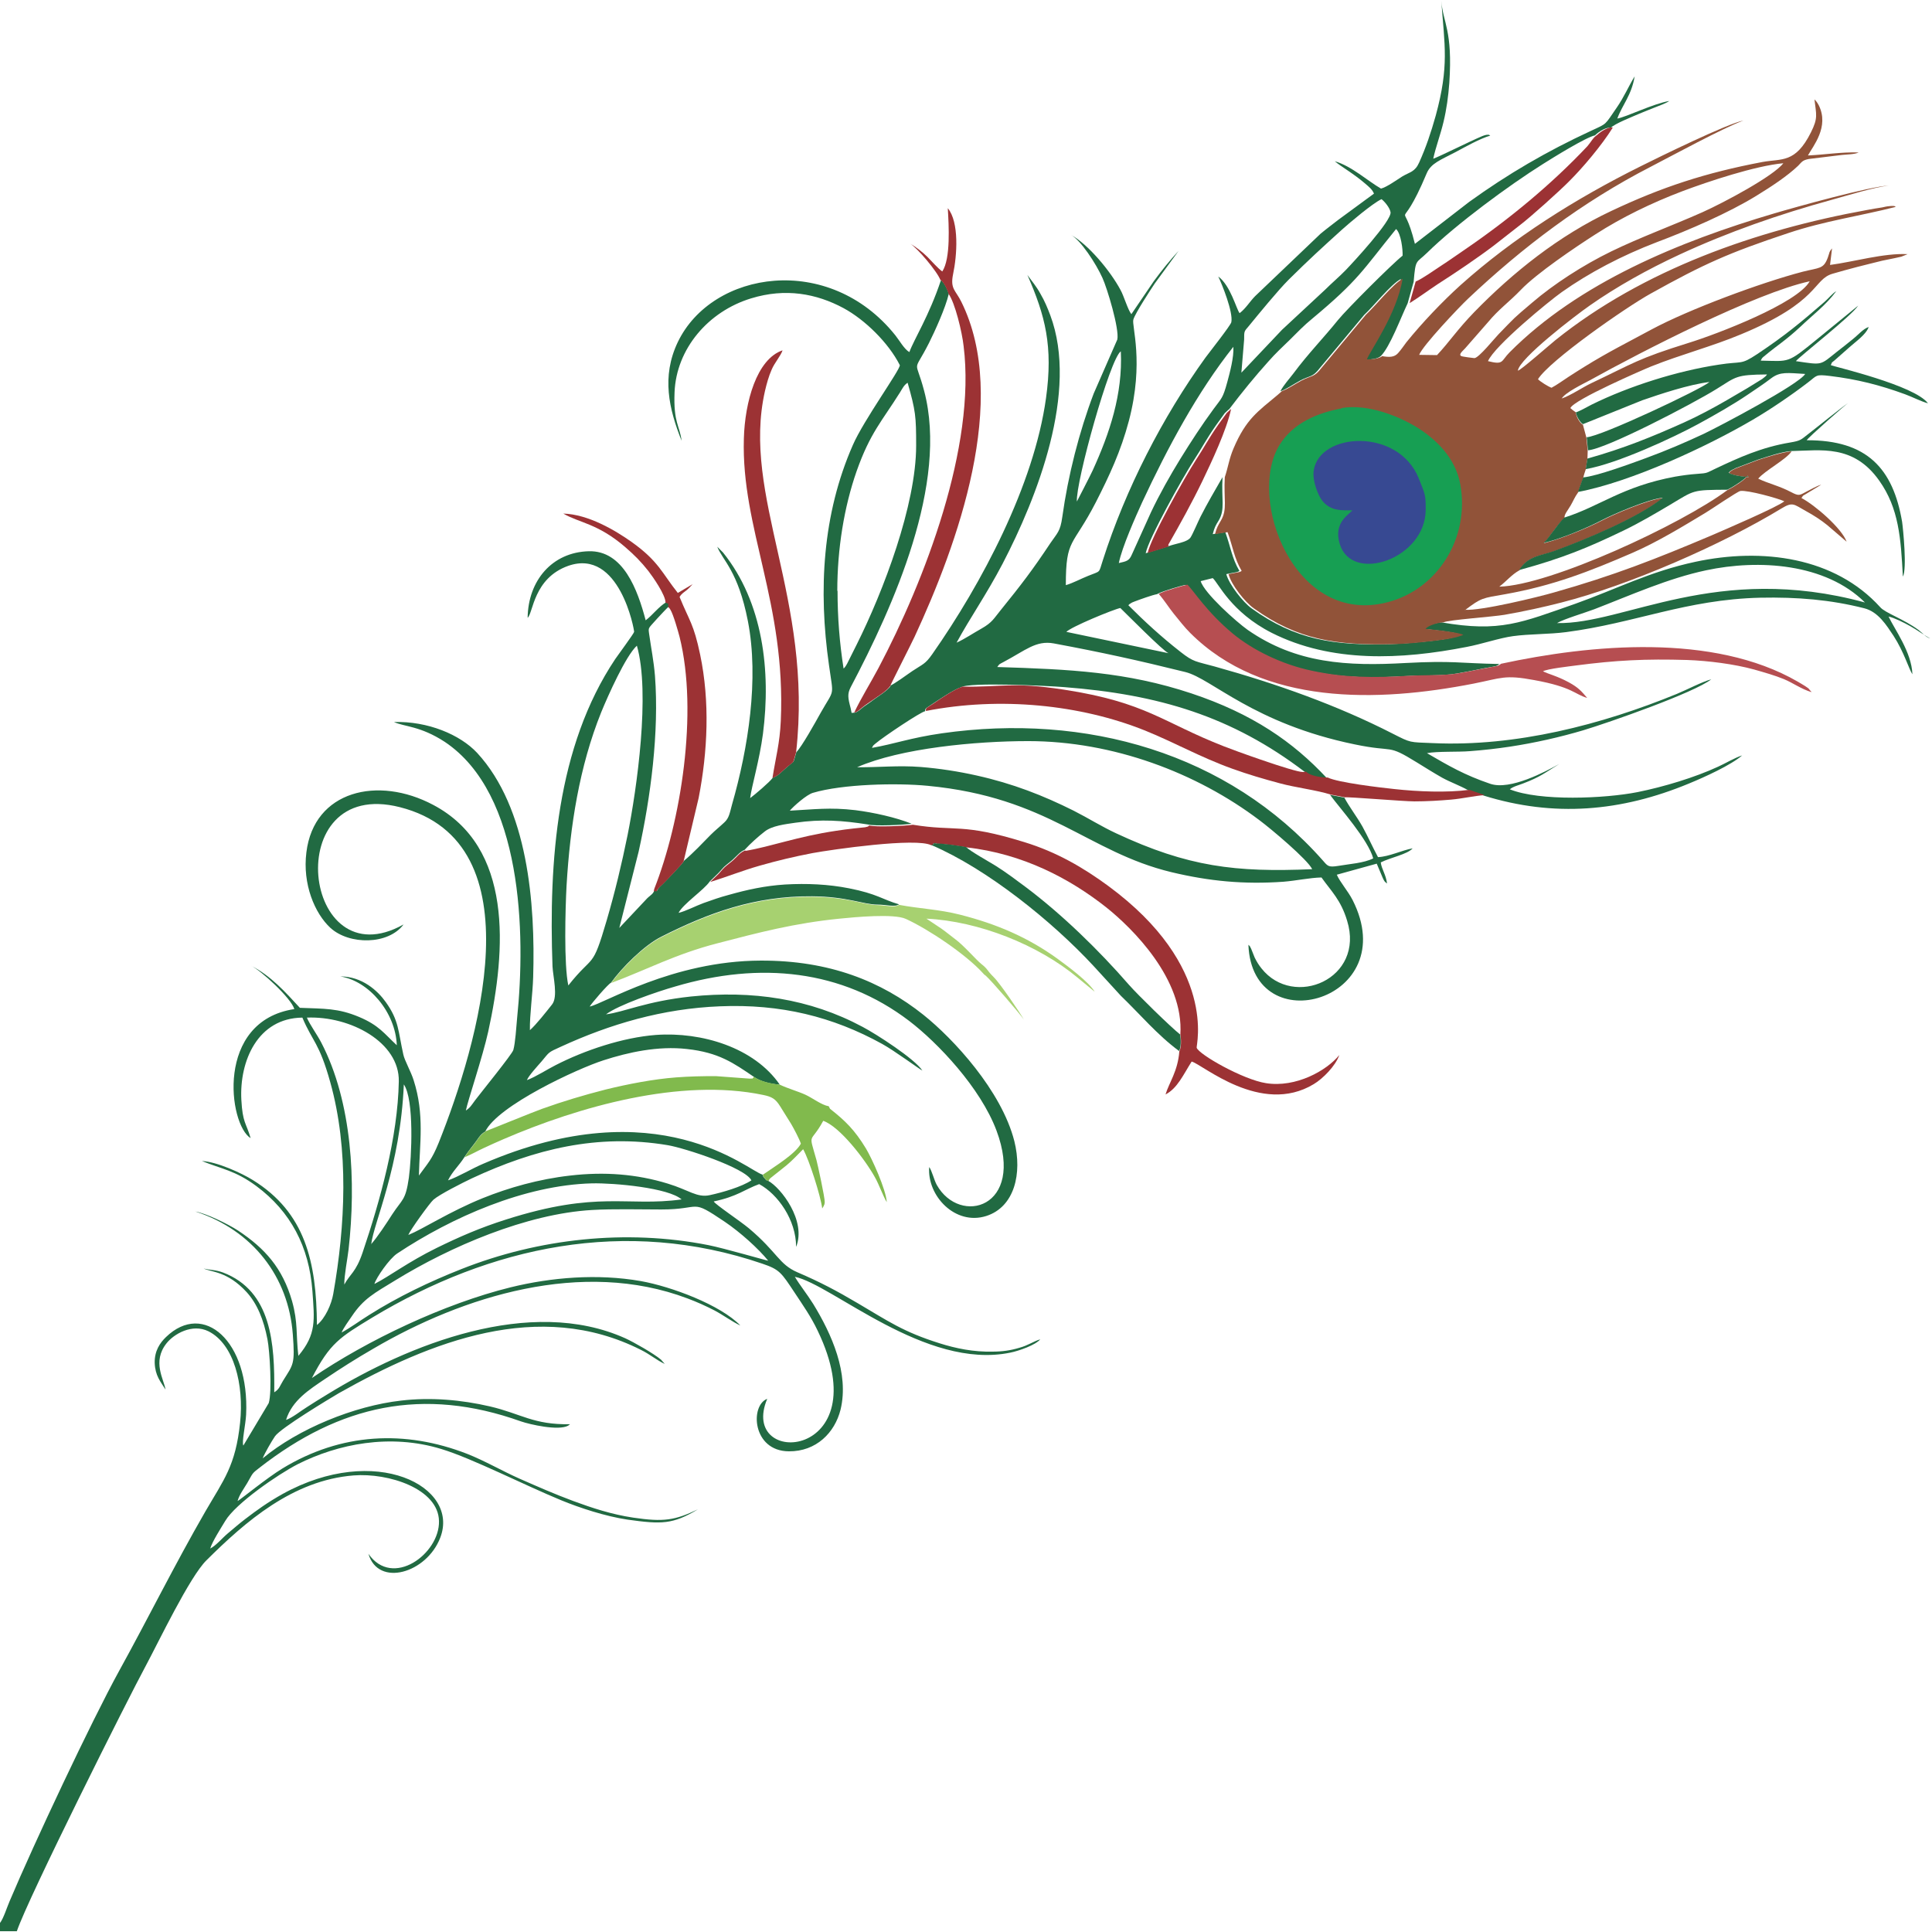
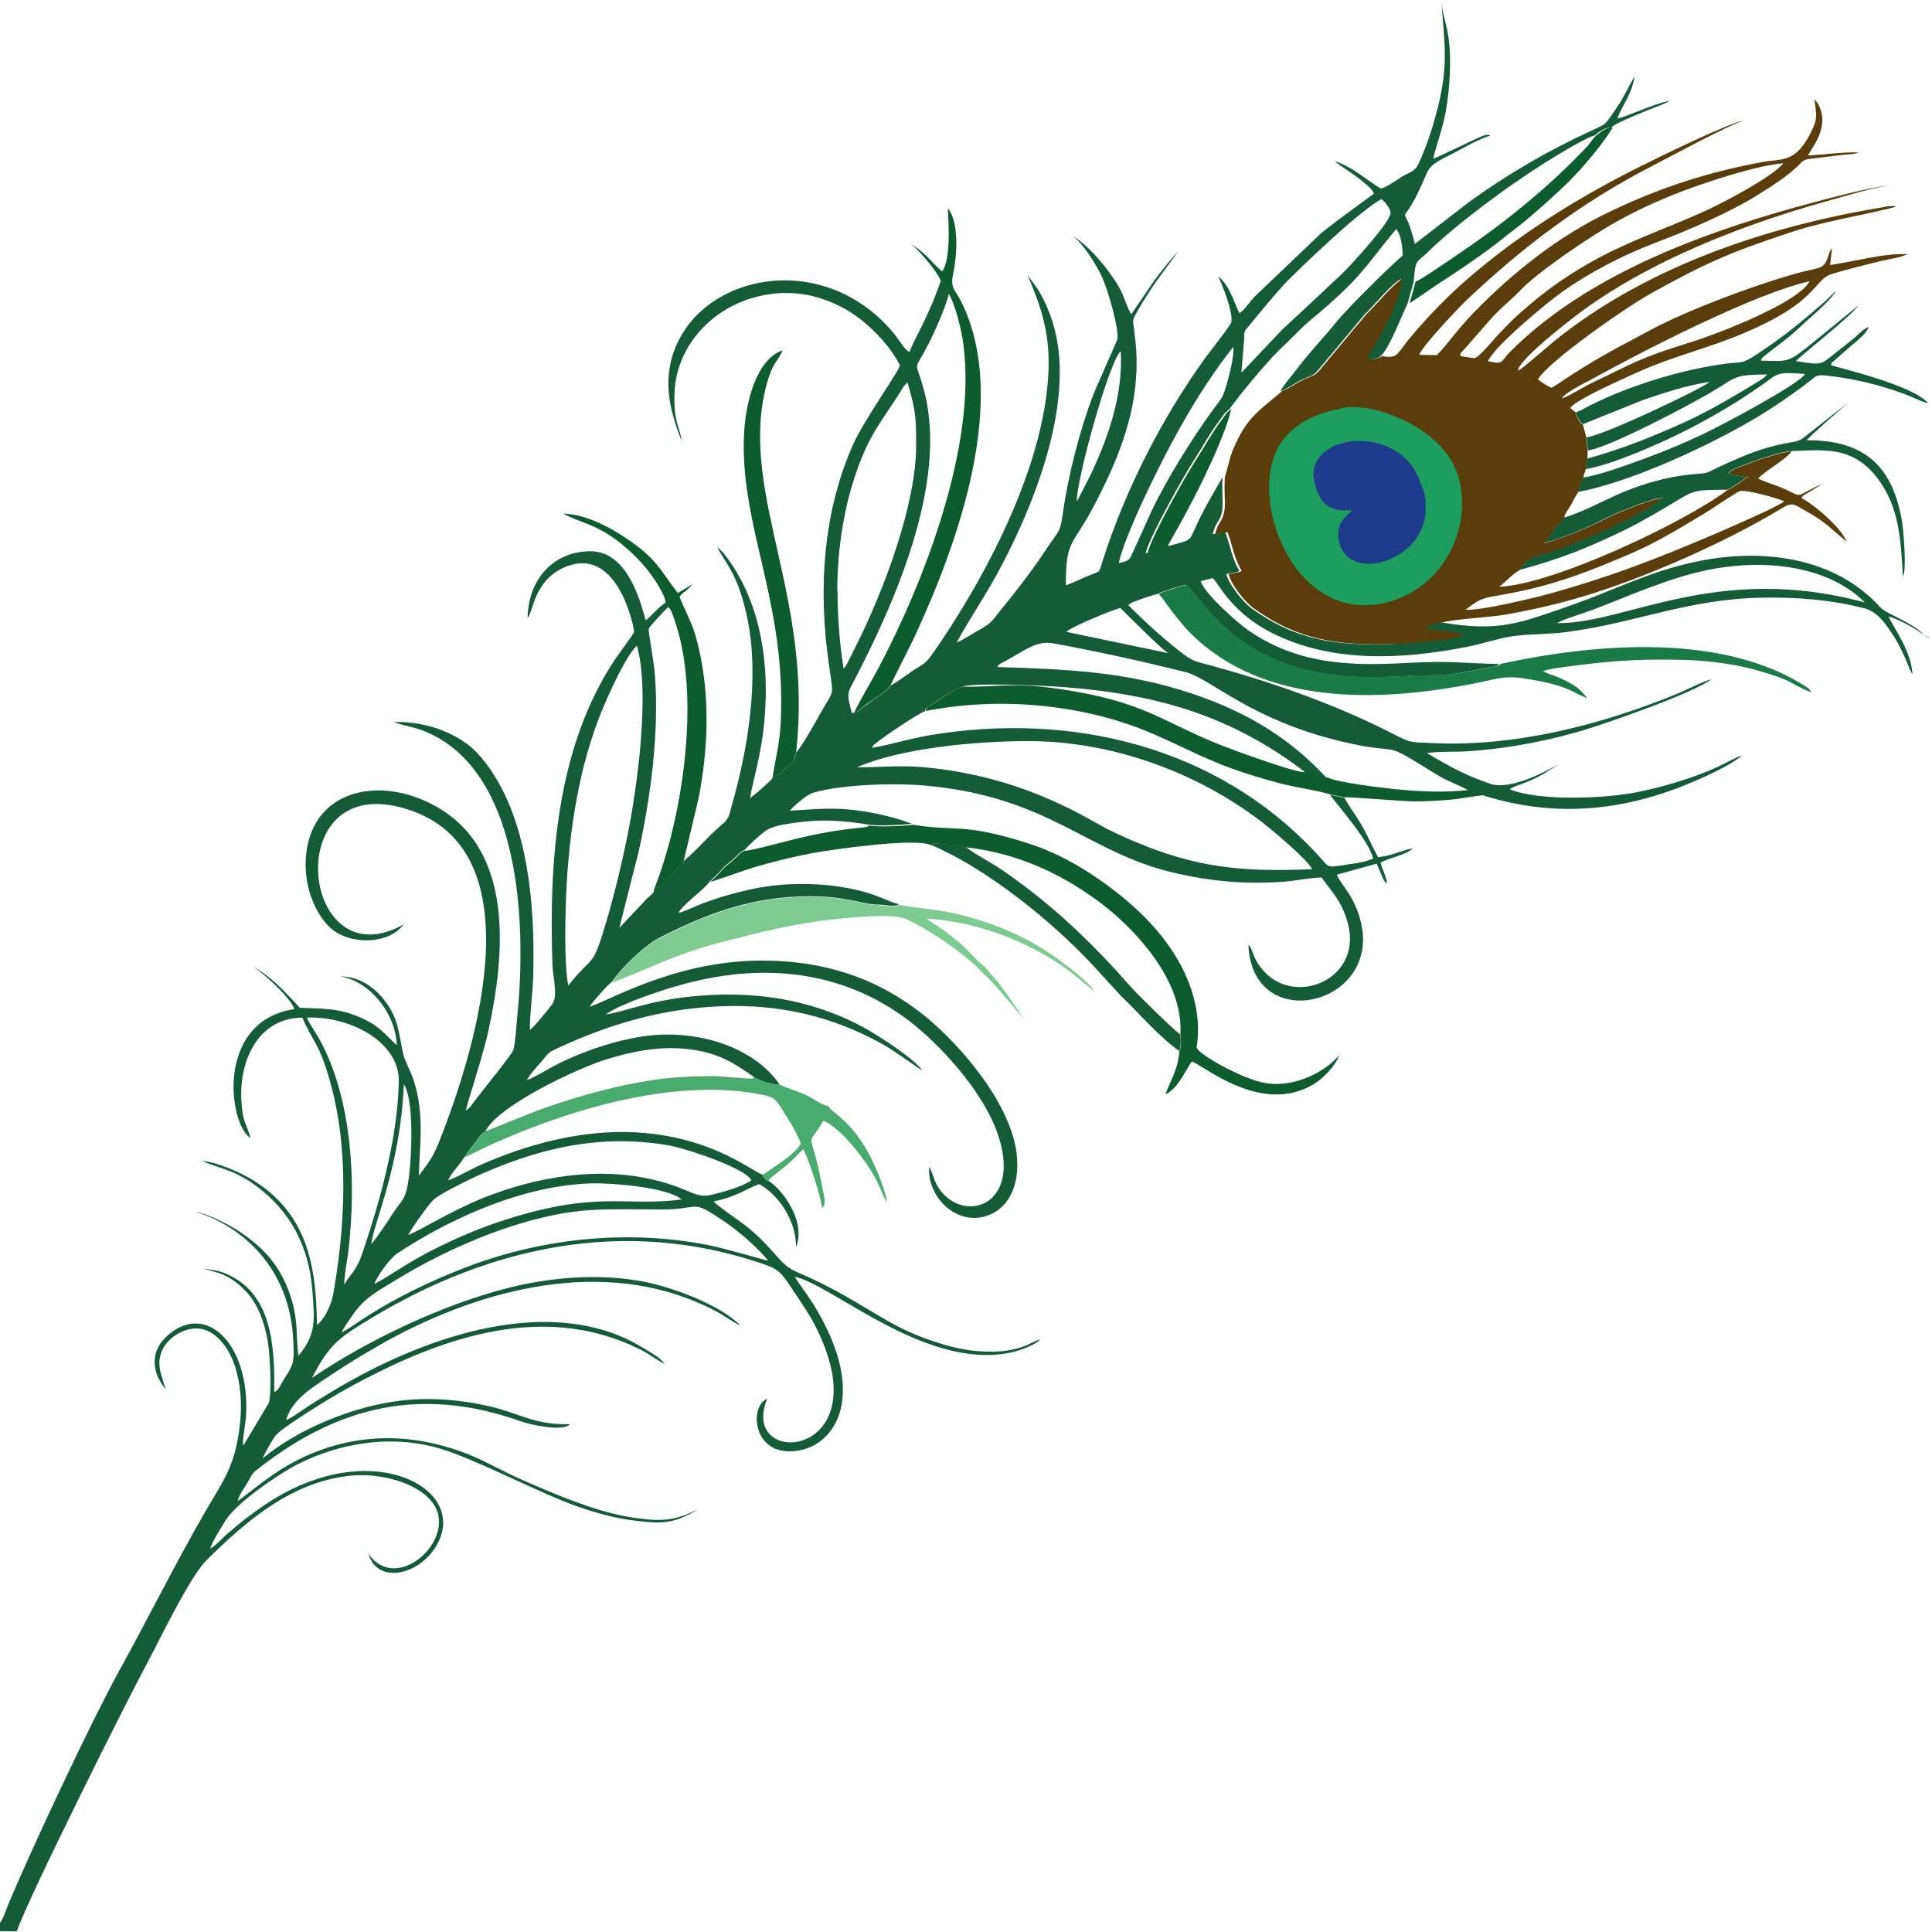
<svg xmlns="http://www.w3.org/2000/svg" style="fill-rule:evenodd;text-rendering:geometricPrecision;image-rendering:optimizeQuality;clip-rule:evenodd;shape-rendering:geometricPrecision" xml:space="preserve" viewBox="0 0 7693 7692">
  <defs>
    <style type="text/css">
-     .fil2 {fill:#179F53}
-     .fil0 {fill:#216A42}
-     .fil5 {fill:#374992}
-     .fil7 {fill:#81BA4D}
-     .fil1 {fill:#915339}
-     .fil3 {fill:#9C3234}
-     .fil6 {fill:#A7D170}
-     .fil4 {fill:#B64E51}
+     .fil2 {fill:#1e9e5e}
+     .fil0 {fill:#145c38}
+     .fil5 {fill:#1e3a8a}
+     .fil7 {fill:#4aab6e}
+     .fil1 {fill:#5a3d0a}
+     .fil3 {fill:#0d5c30}
+     .fil6 {fill:#7dcb90}
+     .fil4 {fill:#1a7a48}
  </style>
  </defs>
  <g id="Layer_x0020_1">
    <g id="_160982176">
      <g>
        <path class="fil0" d="m3547 2731c-14 20-51 42-71 57-14 11-24 17-38 27-13 10-20 19-35 23-17-1-9 9-16-19-11-41-13-56 0-82 171-324 390-812 293-1180-36-137-46-63 19-191 23-46 66-140 79-196-5-18-18-44-31-55-48 144-107 235-126 287-20-11-40-47-56-67-264-330-729-258-866 27-66 138-35 267 15 393-7-59-33-72-28-193 7-173 134-322 305-374 137-42 260-19 368 39 85 46 179 138 224 227 2 18-144 219-187 318-121 275-138 577-95 877 18 130 23 90-33 189-20 36-75 135-97 157-16 52-3 29-38 60-19 16-32 33-56 42-12 17-71 67-90 81 6-48 37-150 51-256 32-249 1-523-159-722l-23-23c21 54 83 96 122 296 45 231 1 507-63 730-9 32-11 54-31 72-18 17-36 31-54 49-20 21-33 33-51 52-15 15-40 39-55 51-4 10-68 76-83 91-13 13-19 16-25 29-12-6-12 9-9-10-2 22-17 27-30 40l-111 118 77-304c48-217 82-476 65-700-5-60-15-108-23-165-4-29-5-21 31-62 12-13 36-39 47-49 0-24 5-9-9-18-33 20-55 52-83 73-32-121-89-279-227-275-145 4-241 116-243 265 22-18 23-158 162-207 204-71 263 256 262 263s-65 93-75 108c-234 350-265 807-250 1224 2 41 23 121-2 152-23 29-63 80-88 102-1-62 11-143 13-211 9-294-21-674-223-893-68-73-197-127-331-123 40 19 104 15 202 79 310 207 323 762 288 1101-3 33-7 98-15 126-5 17-127 167-152 200-15 20-19 29-37 41 7-37 67-214 89-314 72-328 99-735-219-903-220-117-475-57-505 189-16 126 33 243 96 301 75 68 230 68 291-14-404 227-496-589-15-467 552 140 310 948 155 1336-28 69-43 81-79 131 3-128 23-243-21-380-11-35-36-78-41-102-21-94-17-135-70-209-32-45-94-102-181-102 114 18 220 143 225 274-50-46-70-79-151-113-84-35-137-32-235-36-58-63-116-128-195-168 40 19 160 129 173 173-316 48-262 460-174 514-18-62-32-60-37-153-8-154 65-325 243-327 41 97 67 99 111 257 75 268 60 571 12 843-7 41-32 98-65 124-2-253-47-448-255-577-45-28-143-73-203-76 78 32 132 37 217 100 136 101 210 241 223 418 8 115 17 171-56 258-10-87-1-132-25-218-38-132-108-210-215-281-40-26-126-68-170-76 228 75 371 259 388 490 9 120 2 118-39 184-13 21-14 33-35 46 2-193-10-403-204-477-33-12-51-9-77-16 30 15 94 10 171 94 42 46 68 110 83 188 9 45 19 210 5 254l-101 169c-7-13 9-83 11-123 14-292-169-454-319-309-24 23-46 55-45 103 2 51 23 74 43 106-6-40-54-111 4-184 29-37 102-80 167-48 102 51 142 213 126 364-18 172-65 227-138 353-124 215-228 426-344 636-111 202-338 685-436 917-10 23-24 68-38 86v33h67c44-131 444-929 514-1058 50-93 174-353 241-419 155-154 344-319 586-338 139-11 338 53 340 182 3 130-185 269-281 130 39 134 232 77 286-64 79-204-258-379-628-174-59 33-102 64-149 100-25 19-45 37-68 56-22 18-48 50-71 61 9-29 42-80 60-110 41-69 209-185 289-226 159-80 367-123 572-60 122 37 331 144 477 204 73 30 176 64 264 77 136 19 180 19 280-41-92 44-136 51-258 33-86-13-162-38-238-66-78-29-141-57-214-89-72-32-138-71-209-99-247-96-501-84-735 58-64 39-167 124-179 130 7-25 23-46 38-71 24-41 17-37 51-63 318-247 648-323 1040-183 35 12 148 38 187 17 1-1 3-2 4-3s3-2 4-3c-146 3-195-42-320-71-112-26-235-37-353-23-186 21-409 112-551 230 7-19 36-69 49-88 23-33 216-149 255-172 364-205 796-377 1202-172 35 17 64 42 95 56l-15-17c-28-24-109-70-142-85-378-170-863 24-1188 224-28 17-54 33-80 50-23 14-57 42-83 51 24-78 93-121 155-163 64-43 122-80 193-121 357-209 831-358 1250-200 40 15 73 30 108 48 36 19 72 46 103 60-79-82-274-155-397-177-172-30-355-15-518 25-263 65-570 210-791 361 72-139 111-162 241-241 469-282 1006-401 1553-214 68 23 75 35 128 115 33 50 65 95 92 152 248 516-318 549-201 271-69 26-60 208 86 209 109 1 183-74 206-166 35-145-36-302-109-421-25-40-53-74-73-108 149 31 520 372 858 302 35-7 102-31 119-53-29 9-47 24-84 34-33 10-67 15-105 15-76 2-148-13-211-33-147-46-206-89-327-160-83-49-149-84-240-123-74-32-79-79-193-175-36-30-134-95-140-107 95-20 123-48 181-69 74 40 147 142 147 250 42-104-61-236-111-263-13-7-2 4-14-10-8-9-4-4-9-15-55-13-414-345-1112-43-45 19-99 52-140 66 17-35 44-59 65-92 13-20 25-35 39-53 14-17 23-38 44-49 50-104 368-251 471-284 99-32 217-58 332-45 128 14 186 56 267 111 25 18 65 28 103 31-102-148-311-211-493-198-132 10-284 61-399 120-34 17-78 46-115 60 7-18 45-59 58-74 33-39 24-35 77-59 196-90 405-152 634-161 241-10 449 41 646 150 49 27 149 101 160 106-31-47-183-145-238-174-211-113-441-146-684-121-178 19-266 62-338 71 49-37 202-90 276-111 338-100 663-67 931 137 114 87 284 266 348 437 115 308-146 380-238 216-11-20-19-56-30-71-9 115 104 234 227 195 113-36 144-170 112-298-51-201-243-408-362-503-168-134-375-217-648-216-352 1-625 172-681 183 10-16 72-88 85-95 43-60 132-149 200-183 188-95 372-163 601-161 140 1 204 33 260 33 36 0 68 11 86-1-66-19-87-42-200-64-81-16-167-20-254-15-80 5-152 21-223 41-38 10-68 21-102 33-30 11-70 32-99 39 17-35 102-92 124-125l34-33c10-10 20-24 32-33 17-14 20-15 35-30 15-14 19-21 38-30 23-25 54-53 80-73 29-23 81-29 122-35 104-15 187-9 289 7 26 7 143 2 174-3-62-25-152-45-224-54-102-12-163-3-261 2 14-17 67-64 92-71 117-35 334-40 457-28 482 46 635 263 971 344 151 36 288 49 445 38 51-4 105-16 152-17 39 55 77 89 102 172 72 232-213 352-341 190-11-14-18-25-27-43l-14-35c-8-15-3-8-11-16 15 393 617 221 415-178-19-37-50-71-63-101l159-44 24 57c7 15 8 15 17 22-4-35-22-58-25-84 40-20 106-32 127-56-44 8-93 33-138 35-22-41-39-80-62-122-24-42-51-76-72-115l-57-11c40 54 152 179 172 253-38 19-94 22-140 30-38 6-41 1-60-21-379-429-944-589-1518-507-125 18-187 42-278 58 6-11 2-7 15-18 32-27 180-126 197-128-1-13 5-12 29-29 27-18 88-59 113-66 31-22 349-6 411-1 376 29 668 116 959 338 14 17 59 24 87 24-134-144-296-256-539-337-259-86-485-96-773-105 10-14 7-10 25-20 87-46 129-87 200-74 193 36 334 67 524 114 105 26 271 205 674 288 163 34 125-4 248 72 31 19 64 40 101 61 33 18 68 30 104 50l61 21c280 87 547 64 817-48 61-25 167-73 212-112-31 10-65 31-96 45-93 43-216 80-320 101-131 26-390 37-509-11 12-11 37-17 52-23 71-27 86-42 145-78-54 30-195 106-275 79-103-35-166-72-252-122 42-8 123-4 171-8 54-4 107-10 160-18 99-15 200-38 291-65 103-31 443-150 510-203-35 9-98 42-137 58-300 123-642 211-971 196-96-4-86 0-161-38-219-112-460-198-708-267-76-21-84-17-136-58-78-61-144-122-208-186 5-5 2-3 10-8 6-4 8-4 15-7 21-8 71-26 89-29l8-4c19-9 88-30 106-33 23 21 76 109 181 195 78 64 196 123 316 148 131 28 246 28 383 20 64-4 141 0 199-10 31-5 59-11 85-16 18-4 31-6 47-9 21-4 27-3 38-13-160-3-185-14-373-4-231 13-435 3-629-132-44-31-173-146-187-194l48-12c23 20 72 135 235 218 238 120 515 107 776 56 59-11 132-36 185-43 66-9 142-7 211-16 276-36 478-130 773-137 148-3 280 8 414 42 56 14 89 68 117 110 42 65 60 130 75 153-3-88-71-179-95-230 23 5 61 24 86 38 29 16 56 37 80 49-19-5-30-21-46-33-59-44-133-68-153-91-181-200-470-238-736-181-183 39-315 109-478 167-215 75-299 115-534 74-21 2-59 11-72 26 1 0 130 12 151 24-2 1-3 2-5 2-37 14-94 20-132 24-50 5-95 9-144 11-226 6-379-17-554-143-33-24-89-94-100-136l42-8c11-4 8-3 10-5-30-51-35-97-56-154l-50 8c7-27 11-34 24-55 26-44 10-83 15-172-30 52-61 105-88 158-10 20-31 70-40 83-14 19-63 24-87 34l-91 28c11-57 147-301 193-372 31-47 46-79 88-139l34-47 13-12c1-2 3-2 4-3 53-70 103-131 156-190 28-32 57-59 86-87 27-27 58-59 89-84 186-155 200-192 334-357 20 18 27 82 26 106-42 33-223 214-257 256-58 72-119 134-177 212-19 25-38 45-53 72 23-7 50-27 78-42 41-22 50-12 79-50l177-212c38-35 106-122 146-143-22 142-132 292-142 321 17 0 49-2 62-14 37-37 80-154 107-210l24-86c8-93 9-72 53-115 116-114 328-270 462-354 38-24 170-106 207-114 16-16 47-34 63-30 14-16 88-45 113-56 21-9 40-16 62-25 19-8 42-15 58-26-65 11-171 64-207 70 19-53 57-93 69-168-25 41-42 82-71 124-50 72-36 62-103 93-177 82-331 172-485 283l-216 167c-52-210-67-9 47-281 17-40 55-53 116-85 41-22 96-53 137-65-7-4-3-4-16-3-5 1-11 3-16 5-52 22-167 80-195 90 10-47 29-96 41-147 12-50 19-101 23-155 14-209-25-239-32-327 13 178 32 259-22 457-19 68-39 127-66 187-17 38-36 37-68 56-22 14-61 42-84 48-54-31-116-89-184-109 24 21 72 47 121 89 16 14 28 23 35 40l-143 105c-23 18-46 35-70 55l-260 248c-21 21-37 49-62 68-13-16-36-110-85-146 15 31 60 142 52 182-3 13-86 118-103 141-171 237-318 523-409 808-17 53-7 40-58 61-28 11-61 29-89 37 0-189 27-150 120-331 53-104 99-202 131-323 62-235 10-380 18-404 8-26 69-119 85-143l95-130c-34 37-66 76-99 121l-89 131c-14-17-30-73-43-96-41-77-130-183-198-220 39 21 100 114 126 172 18 39 68 203 59 245l-94 215c-58 153-102 326-125 491-8 59-20 64-47 104-71 107-117 167-198 267-28 34-33 49-77 74-34 19-66 41-99 56 53-98 118-190 183-314 137-263 304-686 190-990-11-29-22-56-39-85-17-31-34-50-52-75 71 162 103 283 74 491-48 346-256 738-453 1019-28 40-37 39-79 67-24 16-70 51-92 60zm-2070 2224c24-26 64-87 85-120 40-61 53-54 66-145 11-82 22-311-20-372-14 329-120 550-130 637zm-106 160c23-43 46-48 73-128 70-207 140-459 144-681 3-156-193-261-366-254 11 27 41 68 57 99 124 238 139 558 109 824-4 36-18 106-17 140zm1263-299c-88 0-191-3-276 2-262 15-565 146-782 279-87 53-128 74-175 144-13 19-32 45-41 65 34-18 73-47 110-70 114-72 241-133 368-183 306-121 654-160 983-95 65 13 229 61 238 62-40-49-111-113-173-155-141-95-87-49-253-49zm-1142 296c59-30 133-87 247-143 90-44 172-80 276-113 367-117 479-50 699-80-51-46-267-66-357-64-268 7-558 135-775 279-32 21-84 97-91 121zm135-195c57-23 162-92 295-146 104-42 224-76 348-90 137-16 265-6 389 32 83 25 116 57 167 46s127-33 166-59c-24-50-267-129-333-140-280-47-531 16-780 132-38 18-129 64-153 85-14 12-92 120-100 140zm4573-2436c268 6 634-243 1226-82-157-156-423-173-633-128-151 32-300 99-445 155-40 15-121 39-148 55zm-3937 1443c102-129 94-58 153-260 33-113 59-221 83-339 37-185 91-566 37-754-44 40-115 199-142 265-87 216-124 453-138 690-5 92-11 315 7 398zm1072-1572c0 107 8 207 24 310 5-5 3-2 8-9 2-3 5-8 6-10l38-76c107-214 237-556 237-793 0-116-2-138-34-250-15 10-20 22-30 38-72 115-119 161-173 314-50 143-77 310-77 477zm953-355s55-106 63-124c67-147 120-303 112-474-43 28-180 521-175 598zm167 245c30-7 41-8 52-34l76-168c34-72 77-148 117-213 44-71 85-134 132-198 33-45 37-42 55-108 10-37 27-100 24-140-143 180-262 402-363 619-26 57-80 178-93 242zm499-890l-11 132 162-171 171-159c27-27 57-52 83-79s183-196 178-230c-3-18-24-43-36-52-36 17-127 94-157 121-84 76-130 118-212 199-44 44-119 136-160 186-18 21-18 19-18 53zm-708 1164l407 85c-21-8-170-159-192-180-26 5-199 76-216 96zm-833 539c87 1 162-8 253-1 75 6 152 18 223 34 144 32 266 80 386 140 61 31 109 62 169 90 287 134 476 156 781 143-18-38-163-160-210-195-250-189-583-315-921-315-208 0-508 28-681 104z" />
        <path class="fil1" d="m5505 1417c-13 12-45 14-62 14 9-29 119-179 142-321-40 22-108 108-146 143l-177 212c-29 38-38 29-79 50-28 15-55 34-78 42l-17 15c-80 67-126 96-176 213-18 42-21 73-35 115-5 89 11 127-15 172-12 21-17 28-24 55l50-8c21 57 26 103 56 154-2 1 1 1-10 5l-42 8c10 42 66 112 100 136 175 126 328 148 554 143 49-1 94-5 144-11 38-4 95-10 132-24 1-1 3-1 5-2-21-12-150-24-151-24 14-15 51-25 72-26 21-10 197-22 243-30 79-14 153-30 227-49 270-69 640-231 875-374 46-28 49-17 98 10 31 17 59 35 85 56l77 66c-19-53-126-146-180-174 10-14 4-7 18-16l61-37c-16 4-42 19-56 26-31 16-31 21-65 3-48-25-88-33-130-53 25-31 114-78 133-109-39 4-91 21-132 34l-90 34-14 7c-12 8-7 4-14 12 1 1 4 0 5 2s3 2 5 2c2 1 25 9 69 12-13-11 10-9-37 23-16 11-29 19-47 28-183 137-707 380-909 385 28-21 49-48 80-65 34-58 89-58 136-75 128-46 342-136 436-213-56 5-198 66-240 88-59 31-166 75-235 92 17-14 52-72 83-101-3-12 13-30 24-49 10-17 17-35 29-51l21-58c3-15 7-24 10-34l7-42 1-33-5-52-14-52c-13-6-28-35-28-49-12-8-11-8-22-17 13-33 290-153 322-166 120-48 241-79 358-128 314-130 285-218 364-241 34-10 64-18 98-27 33-8 66-17 100-25 16-3 35-7 49-10 8-2 19-4 27-6l25-10c-94-5-217 31-309 43l8-66c-13 16-8 12-17 37-17 46-33 39-100 56-168 44-453 150-602 230-96 52-173 90-268 149-24 15-40 25-63 40-20 13-46 32-67 43-14-5-44-24-54-34 46-74 348-285 449-341 212-118 310-162 548-241 143-48 286-68 427-104-1-1 0-6-26-3-5 0-20 3-28 5-19 3-39 6-59 10-442 80-892 238-1241 518-26 21-138 120-150 122 5-48 228-219 287-260 107-75 231-144 356-202 194-90 398-161 609-219 58-16 171-51 226-56-72 2-374 86-458 111-376 111-778 276-1053 553-35 35-22 51-86 35 26-61 243-239 294-275 109-77 238-145 379-199 128-48 286-117 395-184 62-38 124-79 167-120 14-14 16-22 43-27l131-16c17-2 52-2 67-10-71-2-133 9-202 12 20-37 86-114 43-200-7-13-11-17-17-23 7 61 15 73-14 131-62 124-116 104-193 118-227 43-401 100-602 195-209 98-393 246-545 402-68 70-101 121-149 172l-71-1c13-36 160-191 194-223 218-206 456-386 728-526 85-44 289-155 369-184-64 12-337 146-409 182-261 130-507 285-717 473-73 66-153 150-216 228-9 12-22 31-33 43-15 17-35 17-64 12zm328 1011c64 5 293-51 355-69 237-67 405-133 627-227 51-22 265-114 290-136-26-12-145-45-175-41-12 2-117 74-139 87-88 53-191 116-290 159-173 75-317 131-507 165-93 16-95 14-160 63zm1268-1778c-111 10-300 73-401 111-124 47-243 105-347 172-80 51-235 156-297 221-46 48-88 77-131 129l-91 104c-10 11-28 25-15 31 3 2 48 8 52 8 18-1 81-80 96-95 69-71 55-59 134-126 85-73 202-149 315-204 115-56 244-103 363-156 87-39 283-144 322-195zm-883 937c36-12 82-44 120-62 167-79 181-96 387-160 113-35 432-157 481-245-216 47-666 278-875 394-26 14-101 50-113 74z" />
        <path class="fil2" d="m5343 1626c-97 18-193 58-247 144-134 214 58 725 429 628 198-51 328-254 290-468-19-108-99-181-166-224-72-46-201-100-308-81z" />
        <path class="fil3" d="m2967 3386c-19 9-24 16-38 30-15 15-18 16-35 30-12 9-22 22-32 33l-34 33c65-20 127-45 197-65s137-36 210-50c76-14 414-63 474-31 1-1 3-2 4-2 46-16-26 1 14-4 20-2 103 10 120 14 227 25 415 126 558 239 104 83 310 286 295 507 4 20 4 51-4 66-6 80-41 125-55 172 47-24 71-79 104-131 42 10 276 217 486 90 37-22 87-73 102-116-50 62-173 131-292 112-91-14-267-114-276-141-3-9 85-323-353-645-97-71-203-134-334-174-249-77-271-41-443-69-31 5-148 10-174 3-7 5 1 3-16 7l-47 5c-24 3-44 5-68 9-155 23-260 63-361 80z" />
        <path class="fil0" d="m6275 1640c0 14 16 42 28 49l236-95c72-25 186-63 268-73-31 28-434 218-489 220l5 52c70-4 419-186 512-244 79-49 76-57 201-58-7 9-1 3-9 10 0 0-9 7-10 8l-60 37c-29 17-51 30-82 48-50 29-113 63-171 89-125 56-237 102-383 143l-7 42c124-21 350-126 449-180 66-36 138-77 197-117 31-21 63-42 93-65 36-27 65-21 135-17-25 42-340 208-405 239-73 34-147 66-229 96-57 21-195 72-250 77l-21 58c212-40 515-181 697-288 67-39 154-98 219-148 37-28 29-33 87-26 108 13 199 36 300 73 30 11 62 28 91 36-53-72-374-146-387-152 8-17 0-6 15-19l60-53c23-21 65-49 76-80-23 8-39 29-64 49-22 18-41 33-63 50-68 54-55 53-163 37 15-19 223-181 248-221l-164 134c-120 98-108 87-224 85 6-11 3-9 18-21 49-41 81-59 140-114 48-46 102-86 143-142-16 10-32 30-47 43-97 84-157 134-268 208-68 45-58 27-153 42-165 25-356 85-506 159-18 9-45 25-63 31z" />
        <path class="fil4" d="m4614 2365c23 26 39 53 60 79 22 27 42 53 65 76 290 290 746 277 1129 202 111-22 123-36 241-14 154 28 161 57 211 71-24-28-35-41-73-62-48-26-82-33-103-44 17-10 109-20 130-23 160-21 279-27 444-22 84 3 187 16 267 38 42 12 81 23 118 38 38 16 68 39 110 52-1-1-2-5-3-4l-9-11c-4-3-9-6-13-9-10-6-21-13-30-18-336-194-824-148-1181-71-12 10-17 9-38 13-16 3-29 6-47 9-26 5-54 11-85 16-58 10-135 6-199 10-137 8-253 8-383-20-121-25-239-84-316-148-105-87-158-174-181-195-18 4-87 24-106 33l-8 4z" />
        <path class="fil5" d="m5385 2031c-8 16-78 46-50 136 49 158 342 58 342-138 0-57-1-58-28-125-82-202-396-183-418-30-6 39 17 99 35 121 34 41 77 37 120 37z" />
        <path class="fil6" d="m2434 3914c142-53 256-115 423-158 165-43 306-80 486-98 59-6 217-21 264 1 90 41 239 141 307 216 9 10 0 1 11 10 21 18 136 151 152 175-15-27-96-146-120-169-31-31-21-30-50-53-20-16-69-73-103-98-20-15-34-27-55-42l-60-40c208 10 445 104 602 235l68 56c-25-41-108-102-149-132-118-85-242-138-388-175-82-21-163-24-242-39-18 12-50 2-86 1-55-1-119-32-260-33-229-2-412 66-601 161-68 34-157 123-200 183z" />
        <path class="fil3" d="m3829 2736c-25 6-87 48-113 66-25 17-31 16-29 29 296-58 615-25 870 77 117 47 222 107 350 153 64 23 122 40 189 58 62 17 147 27 203 45l57 11c7-3 232 16 276 16 49 0 99-3 146-7 46-4 91-15 134-18l-61-21c-90 12-206 7-298-3-58-6-226-26-266-46-28 0-72-7-87-24-5 2-2 2-12 2-34 1-285-90-314-102-246-96-308-175-638-226-209-32-244-9-407-12z" />
        <path class="fil3" d="m3746 1115c13 11 26 37 31 55 26 36 54 153 60 208 50 400-155 934-339 1282-33 62-69 119-97 178 16-4 23-14 35-23 14-11 24-17 38-27 21-15 58-37 71-57 0-3 84-168 97-196 171-369 379-943 186-1333-23-47-45-51-33-110 16-75 25-207-21-263 4 67 12 201-22 252-20-15-42-41-59-58-19-19-49-42-68-52 25 14 107 109 120 145z" />
        <path class="fil7" d="m1933 4506c-21 12-31 32-44 49-14 18-27 33-39 53 29-12 53-26 77-37 28-13 50-23 78-35 299-129 705-245 1034-176 34 7 49 15 68 46l43 69c10 17 33 60 39 79-23 42-105 91-152 124 5 12 2 7 9 15 12 14 1 3 14 10 9-17-1-1 8-12l64-51c24-20 45-43 66-64 24 42 70 187 76 236l6-10c4-13 2 2 4-15 1-17-29-154-33-168-33-117-25-60 27-156 66 23 166 153 206 225 16 28 32 74 47 99-3-51-59-174-83-214-45-74-82-110-143-158l-5-10c-29-5-63-32-93-46-31-14-71-25-102-40-38-4-78-14-103-31-10 11 0 5-17 7l-135-10c-55 0-103 1-157 5-93 7-194 27-280 48-90 23-170 47-254 77-29 10-225 90-227 90z" />
        <path class="fil3" d="m3076 3098c24-9 37-26 56-42 35-30 22-8 38-60 69-614-219-1020-124-1439 7-30 15-59 27-86 11-26 37-56 43-76-103 35-150 206-154 351-11 359 168 654 147 1125-4 89-20 144-33 226z" />
        <path class="fil0" d="m6229 2061c-30 29-65 87-83 101 70-16 176-61 235-92 42-22 183-83 240-88-94 77-308 167-436 213-47 17-102 18-136 75 172-47 274-89 417-158 64-31 125-67 184-102 99-59 86-59 228-60 18-9 31-17 47-28 47-31 24-33 37-23-44-2-68-11-69-12-1 0-4 0-5-2s-3-1-5-2c7-8 2-4 14-12 1 0 13-6 14-7l90-34c41-13 93-31 132-34 117-2 247-28 350 118 78 110 86 229 94 382 17-30 1-190-3-218-36-212-139-326-380-325 6-11 159-146 165-148-20 12-127 99-161 125-27 21-28 25-70 32-114 19-204 60-297 104-37 17-29 18-74 21-29 2-58 6-87 11-211 39-299 118-441 163z" />
        <path class="fil3" d="m2652 2400c13 9 8-7 9 18 7 6 2 0 8 9 12 18 32 90 37 109 75 301 5 736-101 1004-3 18-3 4 9 10 6-13 12-17 25-29 15-15 79-81 83-91l60-253c36-185 45-383 6-570-26-124-42-132-82-230 10-17 21-19 38-36l14-15-59 35c-63-79-76-126-184-203-65-46-172-110-272-113 63 37 137 39 246 133 37 32 63 58 93 96 17 22 69 96 68 126z" />
        <path class="fil0" d="m4695 4185c8-14 8-45 4-66-37-29-169-158-204-198-119-137-267-281-411-389-39-29-76-57-117-83-27-17-103-59-120-76-17-4-99-16-120-14-40 5 32-12-14 4-1 0-3 1-4 2 222 95 481 304 645 481l109 119c77 74 145 156 232 220z" />
        <path class="fil3" d="m6360 537c-17 11-25 29-39 45-144 153-313 292-487 411-34 23-63 44-97 66-26 17-75 52-100 62l-24 86c37-23 72-49 111-75 69-44 158-104 224-154l106-83c42-32 159-137 197-176 51-51 126-139 171-211-16-4-47 14-63 30z" />
        <path class="fil3" d="m4661 2174c-20 2-4 2-9-5 48-84 94-167 136-254 36-75 96-202 114-286-1 1-3 1-4 3l-13 12-34 47c-41 59-57 92-88 139-46 71-182 314-193 372l91-28z" />
      </g>
    </g>
  </g>
</svg>
